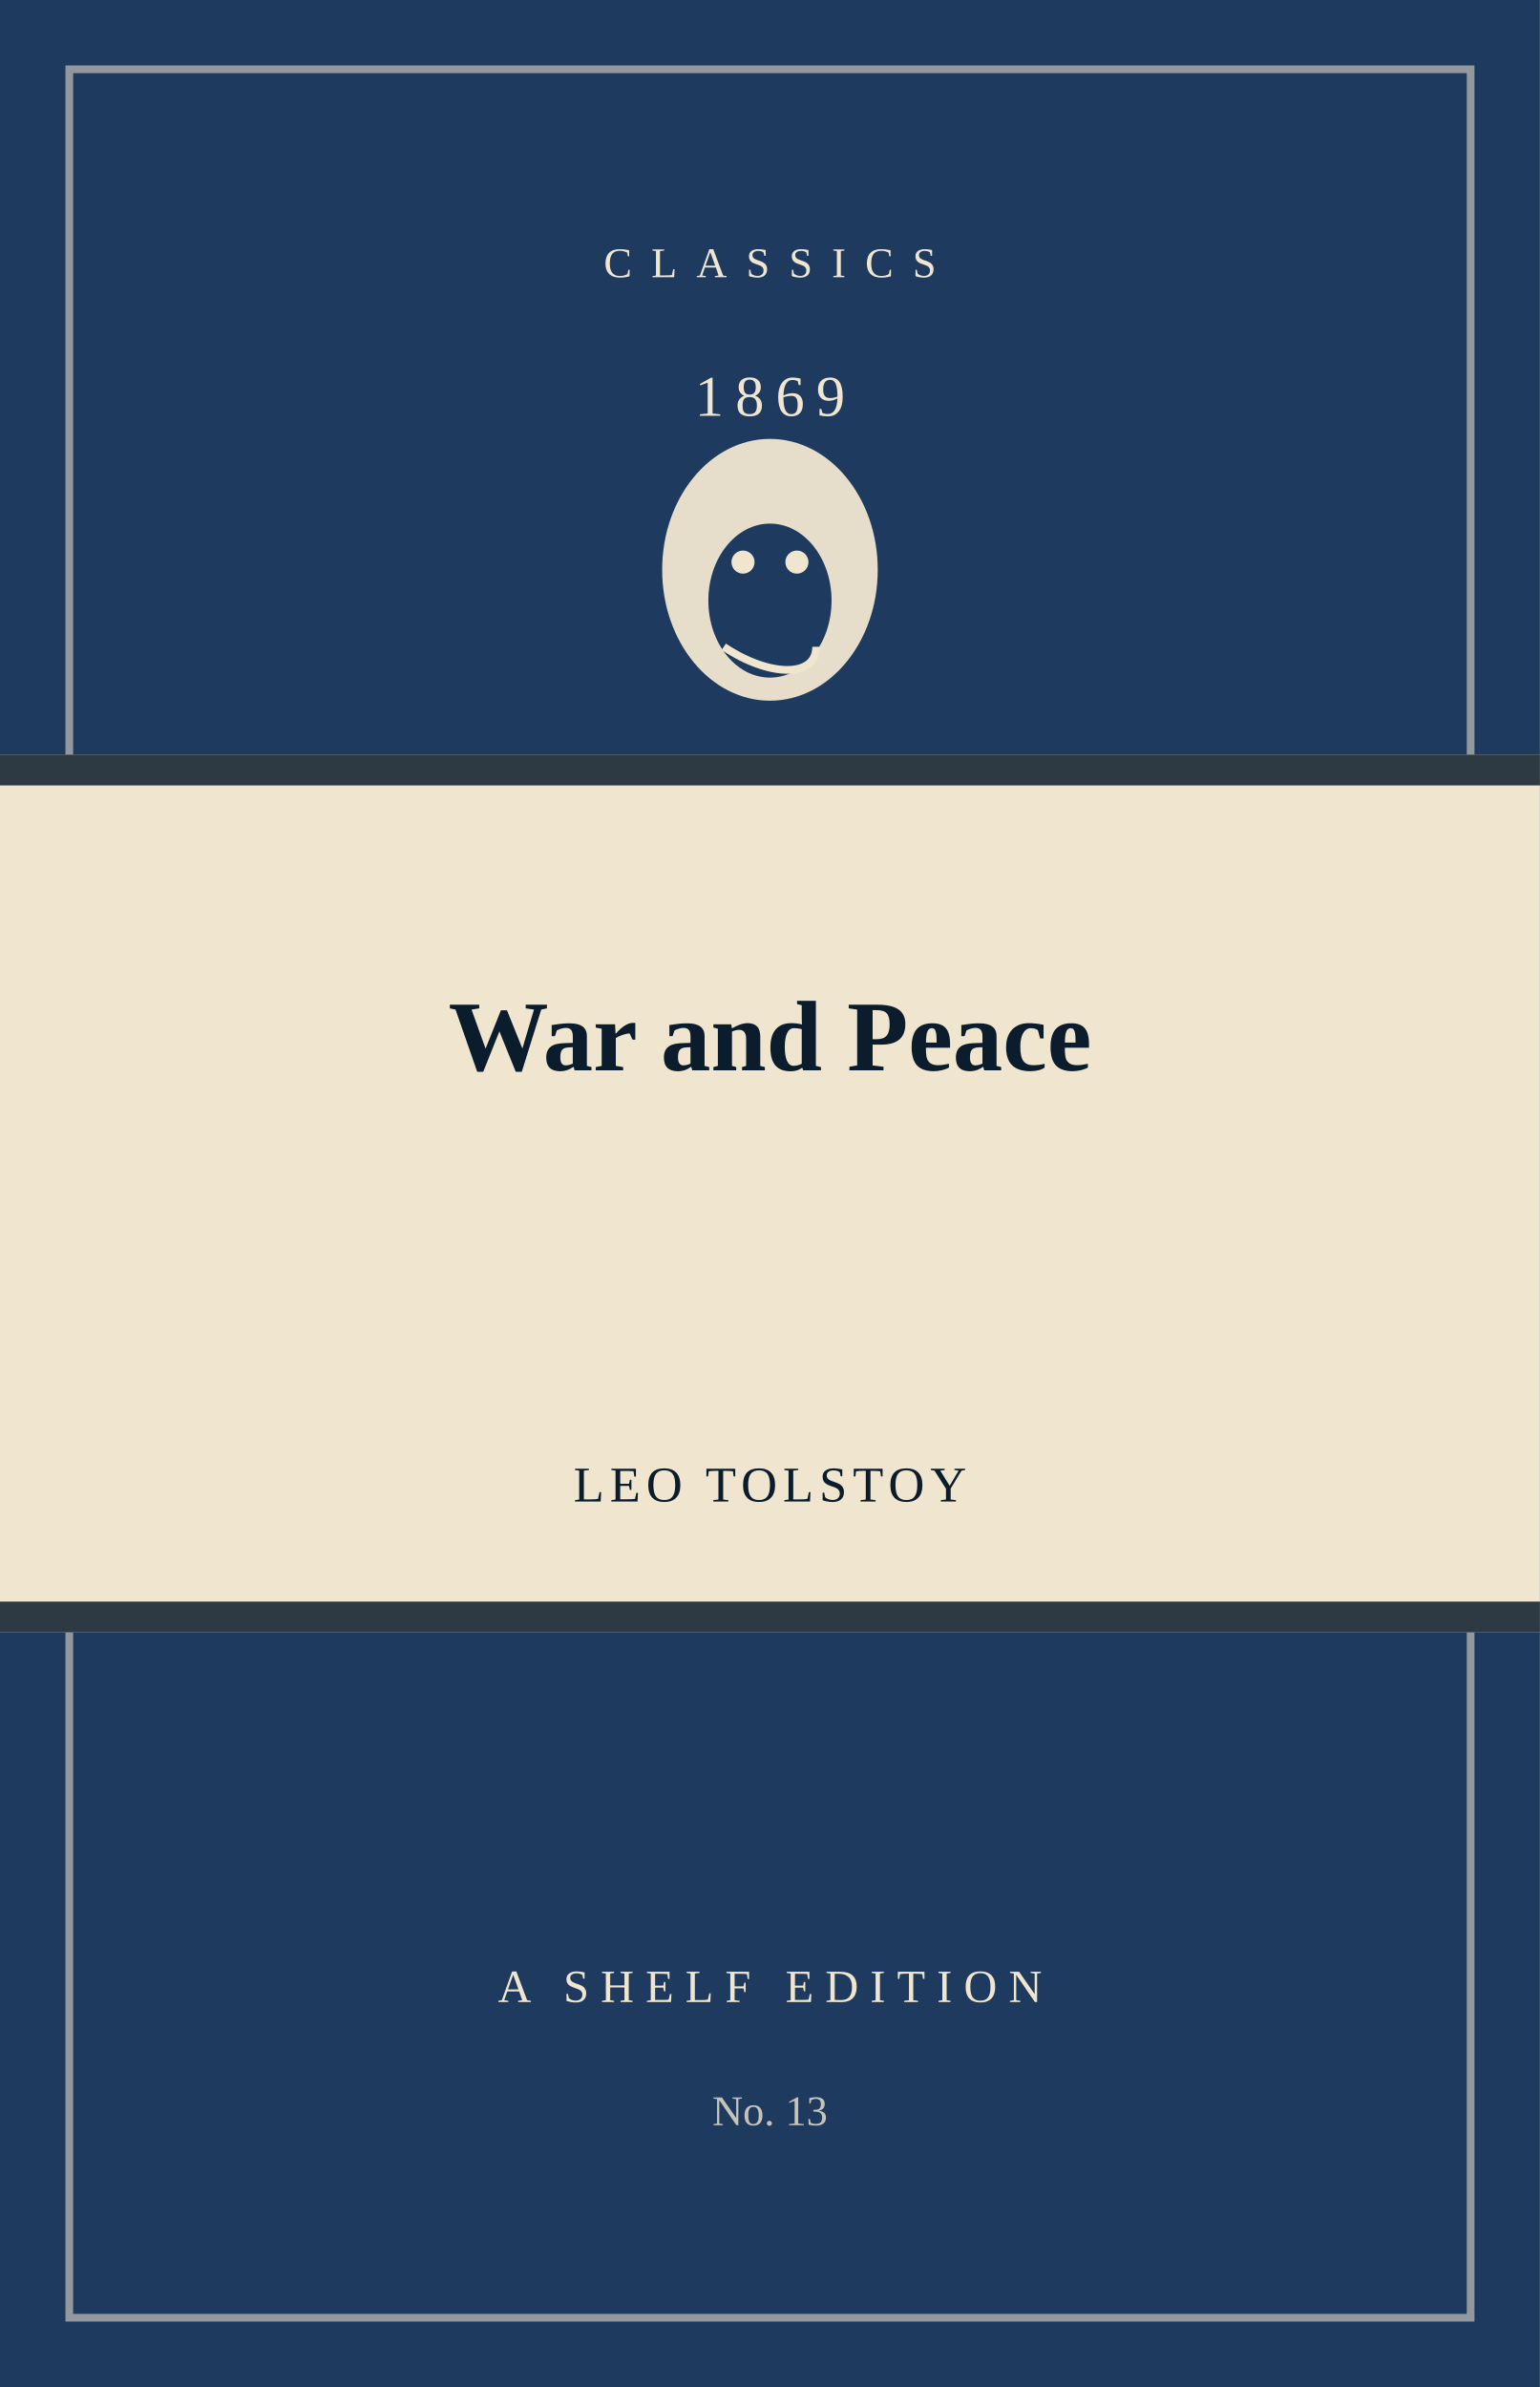
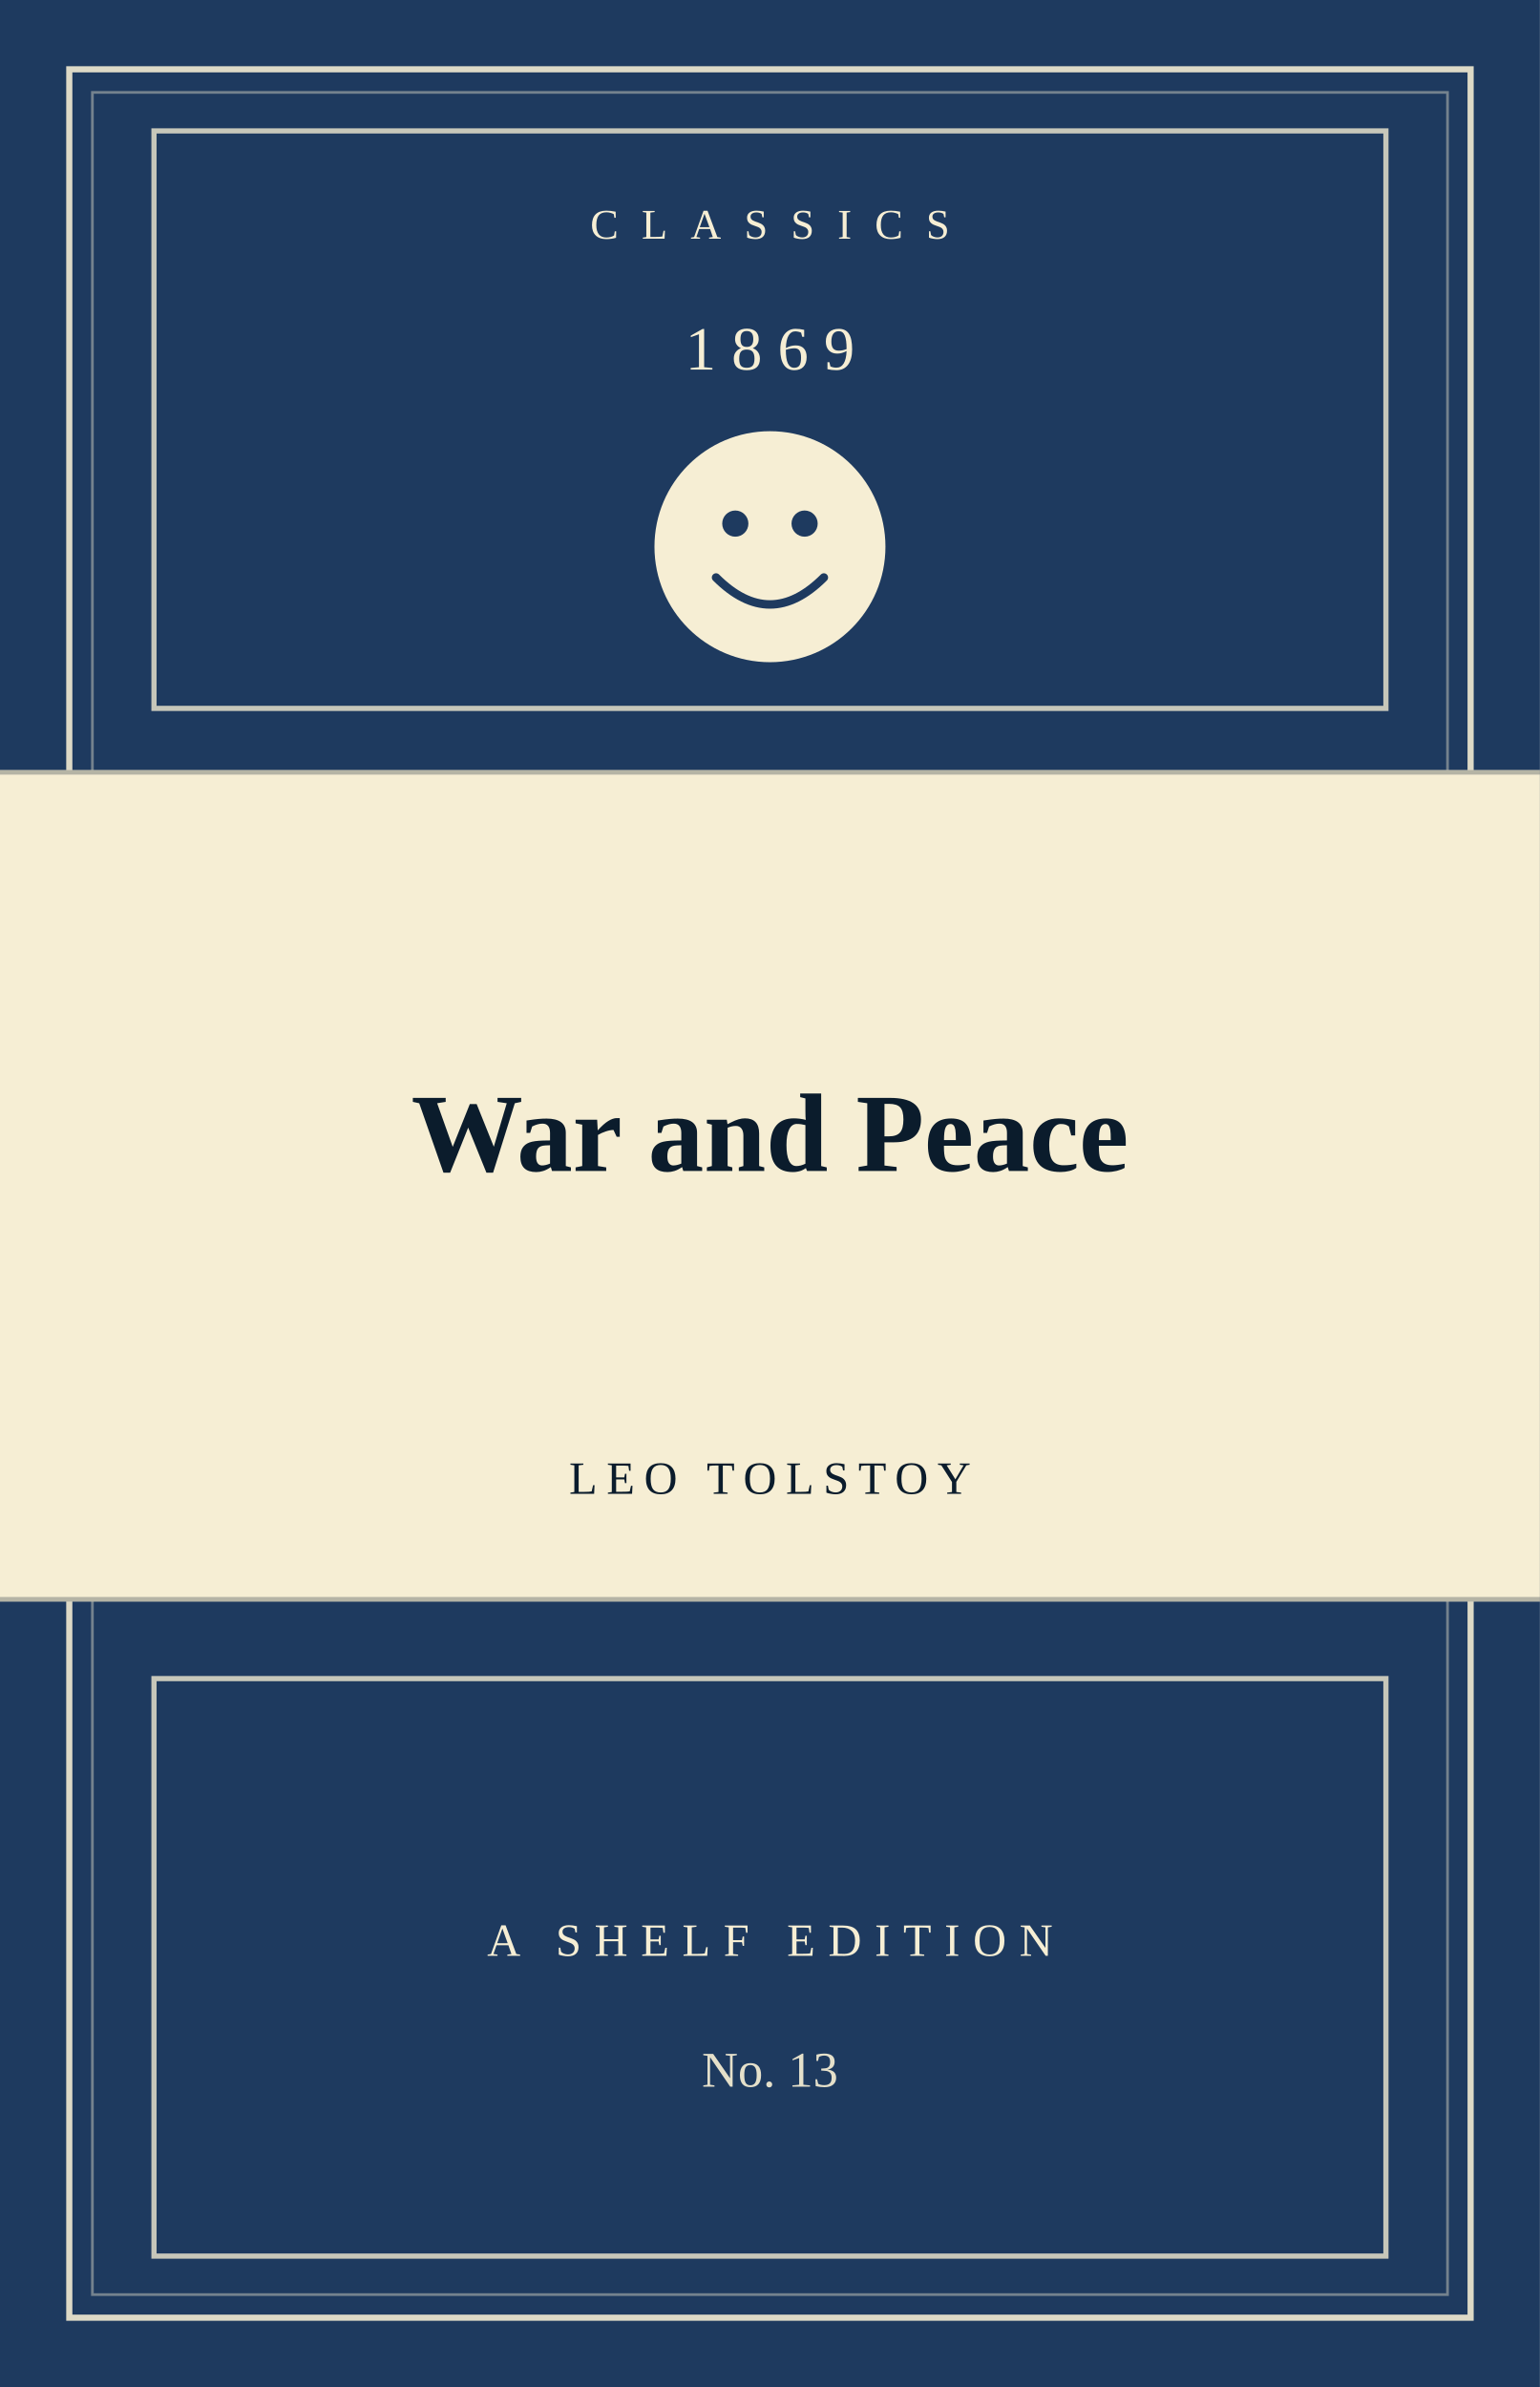
<svg xmlns="http://www.w3.org/2000/svg" width="400" height="620" viewBox="0 0 400 620" role="img" aria-labelledby="title">
  <rect width="400" height="620" fill="#1E3A5F" />
-   <rect x="18" y="18" width="364" height="584" fill="none" stroke="#F0E6D0" stroke-width="2" opacity="0.55" />
-   <rect x="0" y="196" width="400" height="228" fill="#F0E6D0" />
-   <rect x="0" y="196" width="400" height="8" fill="#0B1C2C" opacity="0.85" />
-   <rect x="0" y="416" width="400" height="8" fill="#0B1C2C" opacity="0.85" />
-   <text x="200" y="72" text-anchor="middle" fill="#F0E6D0" font-family="Georgia, 'Times New Roman', serif" font-size="11" letter-spacing="5">CLASSICS</text>
-   <text x="200" y="108" text-anchor="middle" fill="#F0E6D0" font-family="Georgia, 'Times New Roman', serif" font-size="15" letter-spacing="3">1869</text>
-   <ellipse cx="200" cy="148" rx="28" ry="34" fill="#F0E6D0" opacity="0.95" />
-   <ellipse cx="200" cy="156" rx="16" ry="20" fill="#1E3A5F" />
-   <circle cx="193" cy="146" r="3" fill="#F0E6D0" />
-   <circle cx="207" cy="146" r="3" fill="#F0E6D0" />
-   <path d="M188 168 C200 176 212 176 212 168" fill="none" stroke="#F0E6D0" stroke-width="2" />
-   <text text-anchor="middle" fill="#0B1C2C" font-family="Georgia, 'Times New Roman', serif" font-size="26" font-weight="700">
-     <tspan x="200" dy="278">War and Peace</tspan>
+   <rect x="18" y="18" width="364" height="584" fill="none" stroke="#F6EED4" stroke-width="1.6" opacity="0.88" />
+   <rect x="24" y="24" width="352" height="572" fill="none" stroke="#F6EED4" stroke-width="0.7" opacity="0.4" />
+   <rect x="40" y="34" width="320" height="150" fill="none" stroke="#F6EED4" stroke-width="1.35" opacity="0.78" />
+   <rect x="40" y="436" width="320" height="150" fill="none" stroke="#F6EED4" stroke-width="1.35" opacity="0.78" />
+   <rect x="0" y="200" width="400" height="216" fill="#F6EED4" />
+   <rect x="0" y="200" width="400" height="1.2" fill="#0B1C2C" opacity="0.28" />
+   <rect x="0" y="414.8" width="400" height="1.2" fill="#0B1C2C" opacity="0.28" />
+   <text x="200" y="62" text-anchor="middle" fill="#F6EED4" font-family="Georgia, 'Times New Roman', serif" font-size="11" letter-spacing="6">CLASSICS</text>
+   <text x="200" y="96" text-anchor="middle" fill="#F6EED4" font-family="Georgia, 'Times New Roman', serif" font-size="16" letter-spacing="4">1869</text>
+   <circle cx="200" cy="142" r="30" fill="#F6EED4" />
+   <circle cx="191" cy="136" r="3.4" fill="#1E3A5F" />
+   <circle cx="209" cy="136" r="3.4" fill="#1E3A5F" />
+   <path d="M186 150 Q200 164 214 150" fill="none" stroke="#1E3A5F" stroke-width="2.2" stroke-linecap="round" />
+   <text text-anchor="middle" fill="#0B1C2C" font-family="Georgia, 'Times New Roman', serif" font-size="29" font-weight="700">
+     <tspan x="200" dy="304.15">War and Peace</tspan>
  </text>
-   <text x="200" y="390" text-anchor="middle" fill="#0B1C2C" font-family="Georgia, 'Times New Roman', serif" font-size="13" letter-spacing="1.5">LEO TOLSTOY</text>
-   <text x="200" y="520" text-anchor="middle" fill="#F0E6D0" font-family="Georgia, 'Times New Roman', serif" font-size="12" letter-spacing="3">A SHELF EDITION</text>
-   <text x="200" y="552" text-anchor="middle" fill="#F0E6D0" font-family="Georgia, 'Times New Roman', serif" font-size="11" opacity="0.8">No. 13</text>
+   <text text-anchor="middle" fill="#0B1C2C" font-family="Georgia, 'Times New Roman', serif" font-size="12" letter-spacing="2.4">
+     <tspan x="200" dy="388">LEO TOLSTOY</tspan>
+   </text>
+   <text x="200" y="508" text-anchor="middle" fill="#F6EED4" font-family="Georgia, 'Times New Roman', serif" font-size="12" letter-spacing="3.4">A SHELF EDITION</text>
+   <text x="200" y="542" text-anchor="middle" fill="#F6EED4" font-family="Georgia, 'Times New Roman', serif" font-size="13" opacity="0.92">No. 13</text>
</svg>
